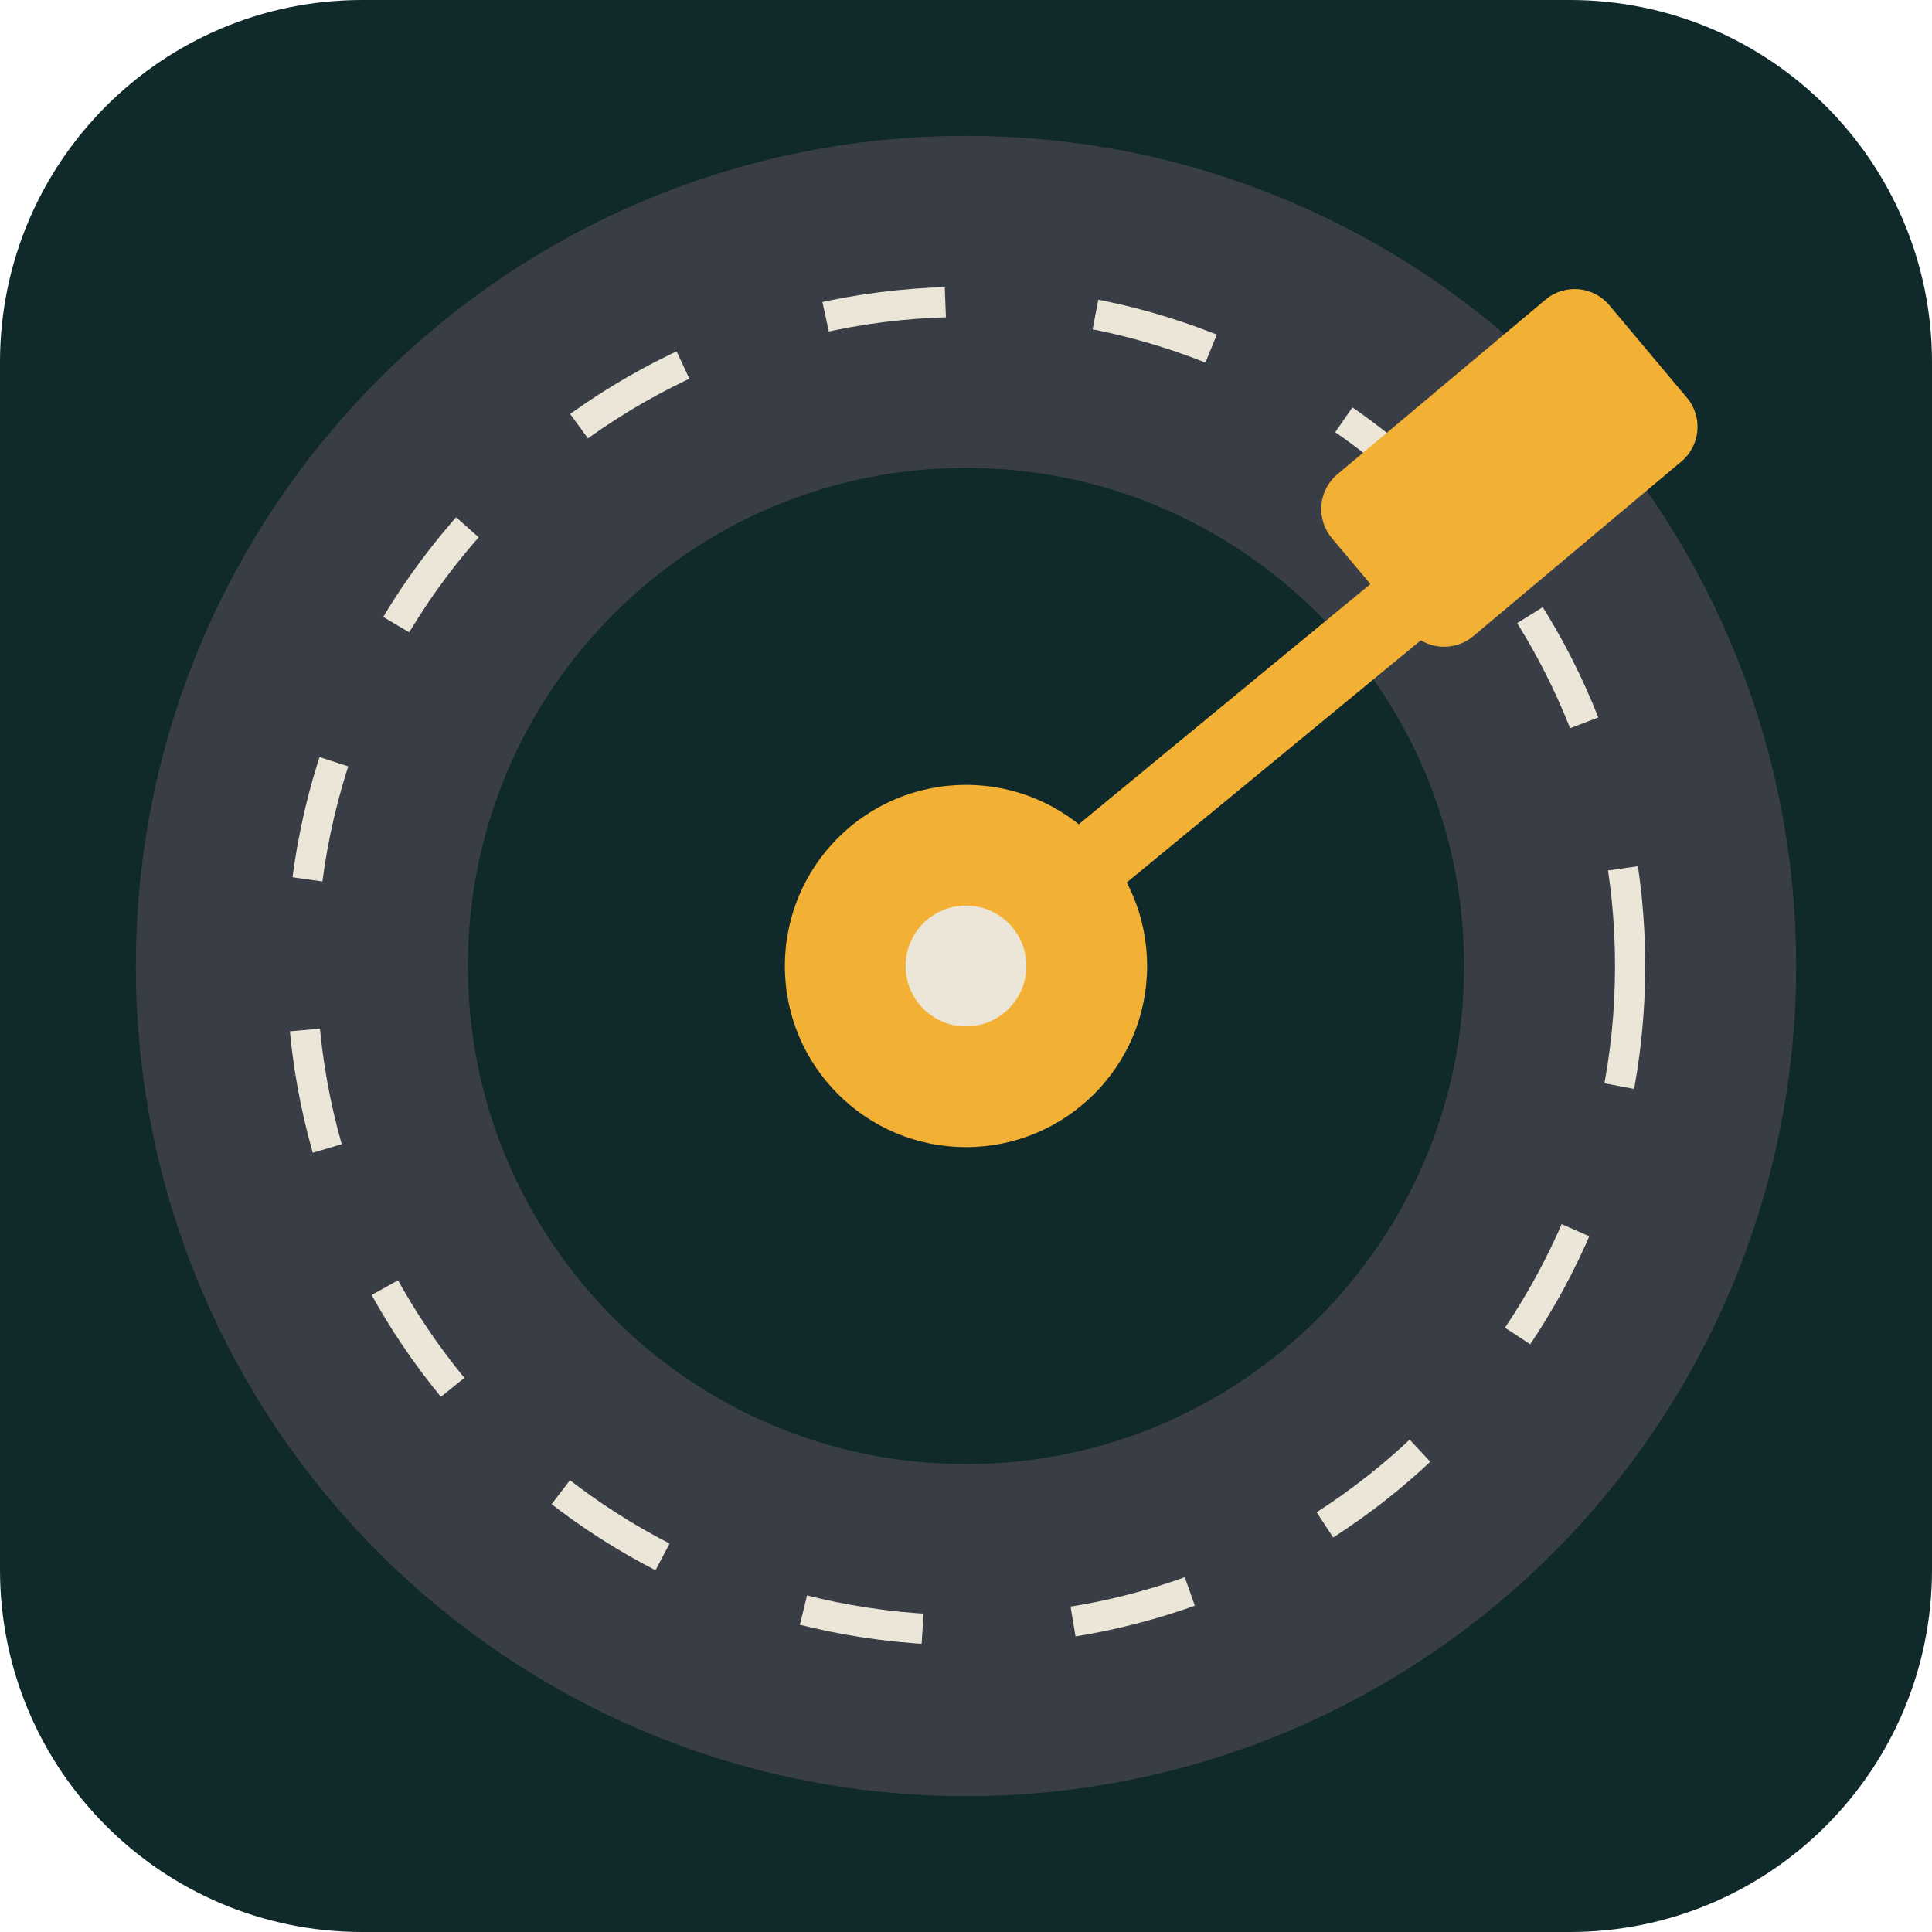
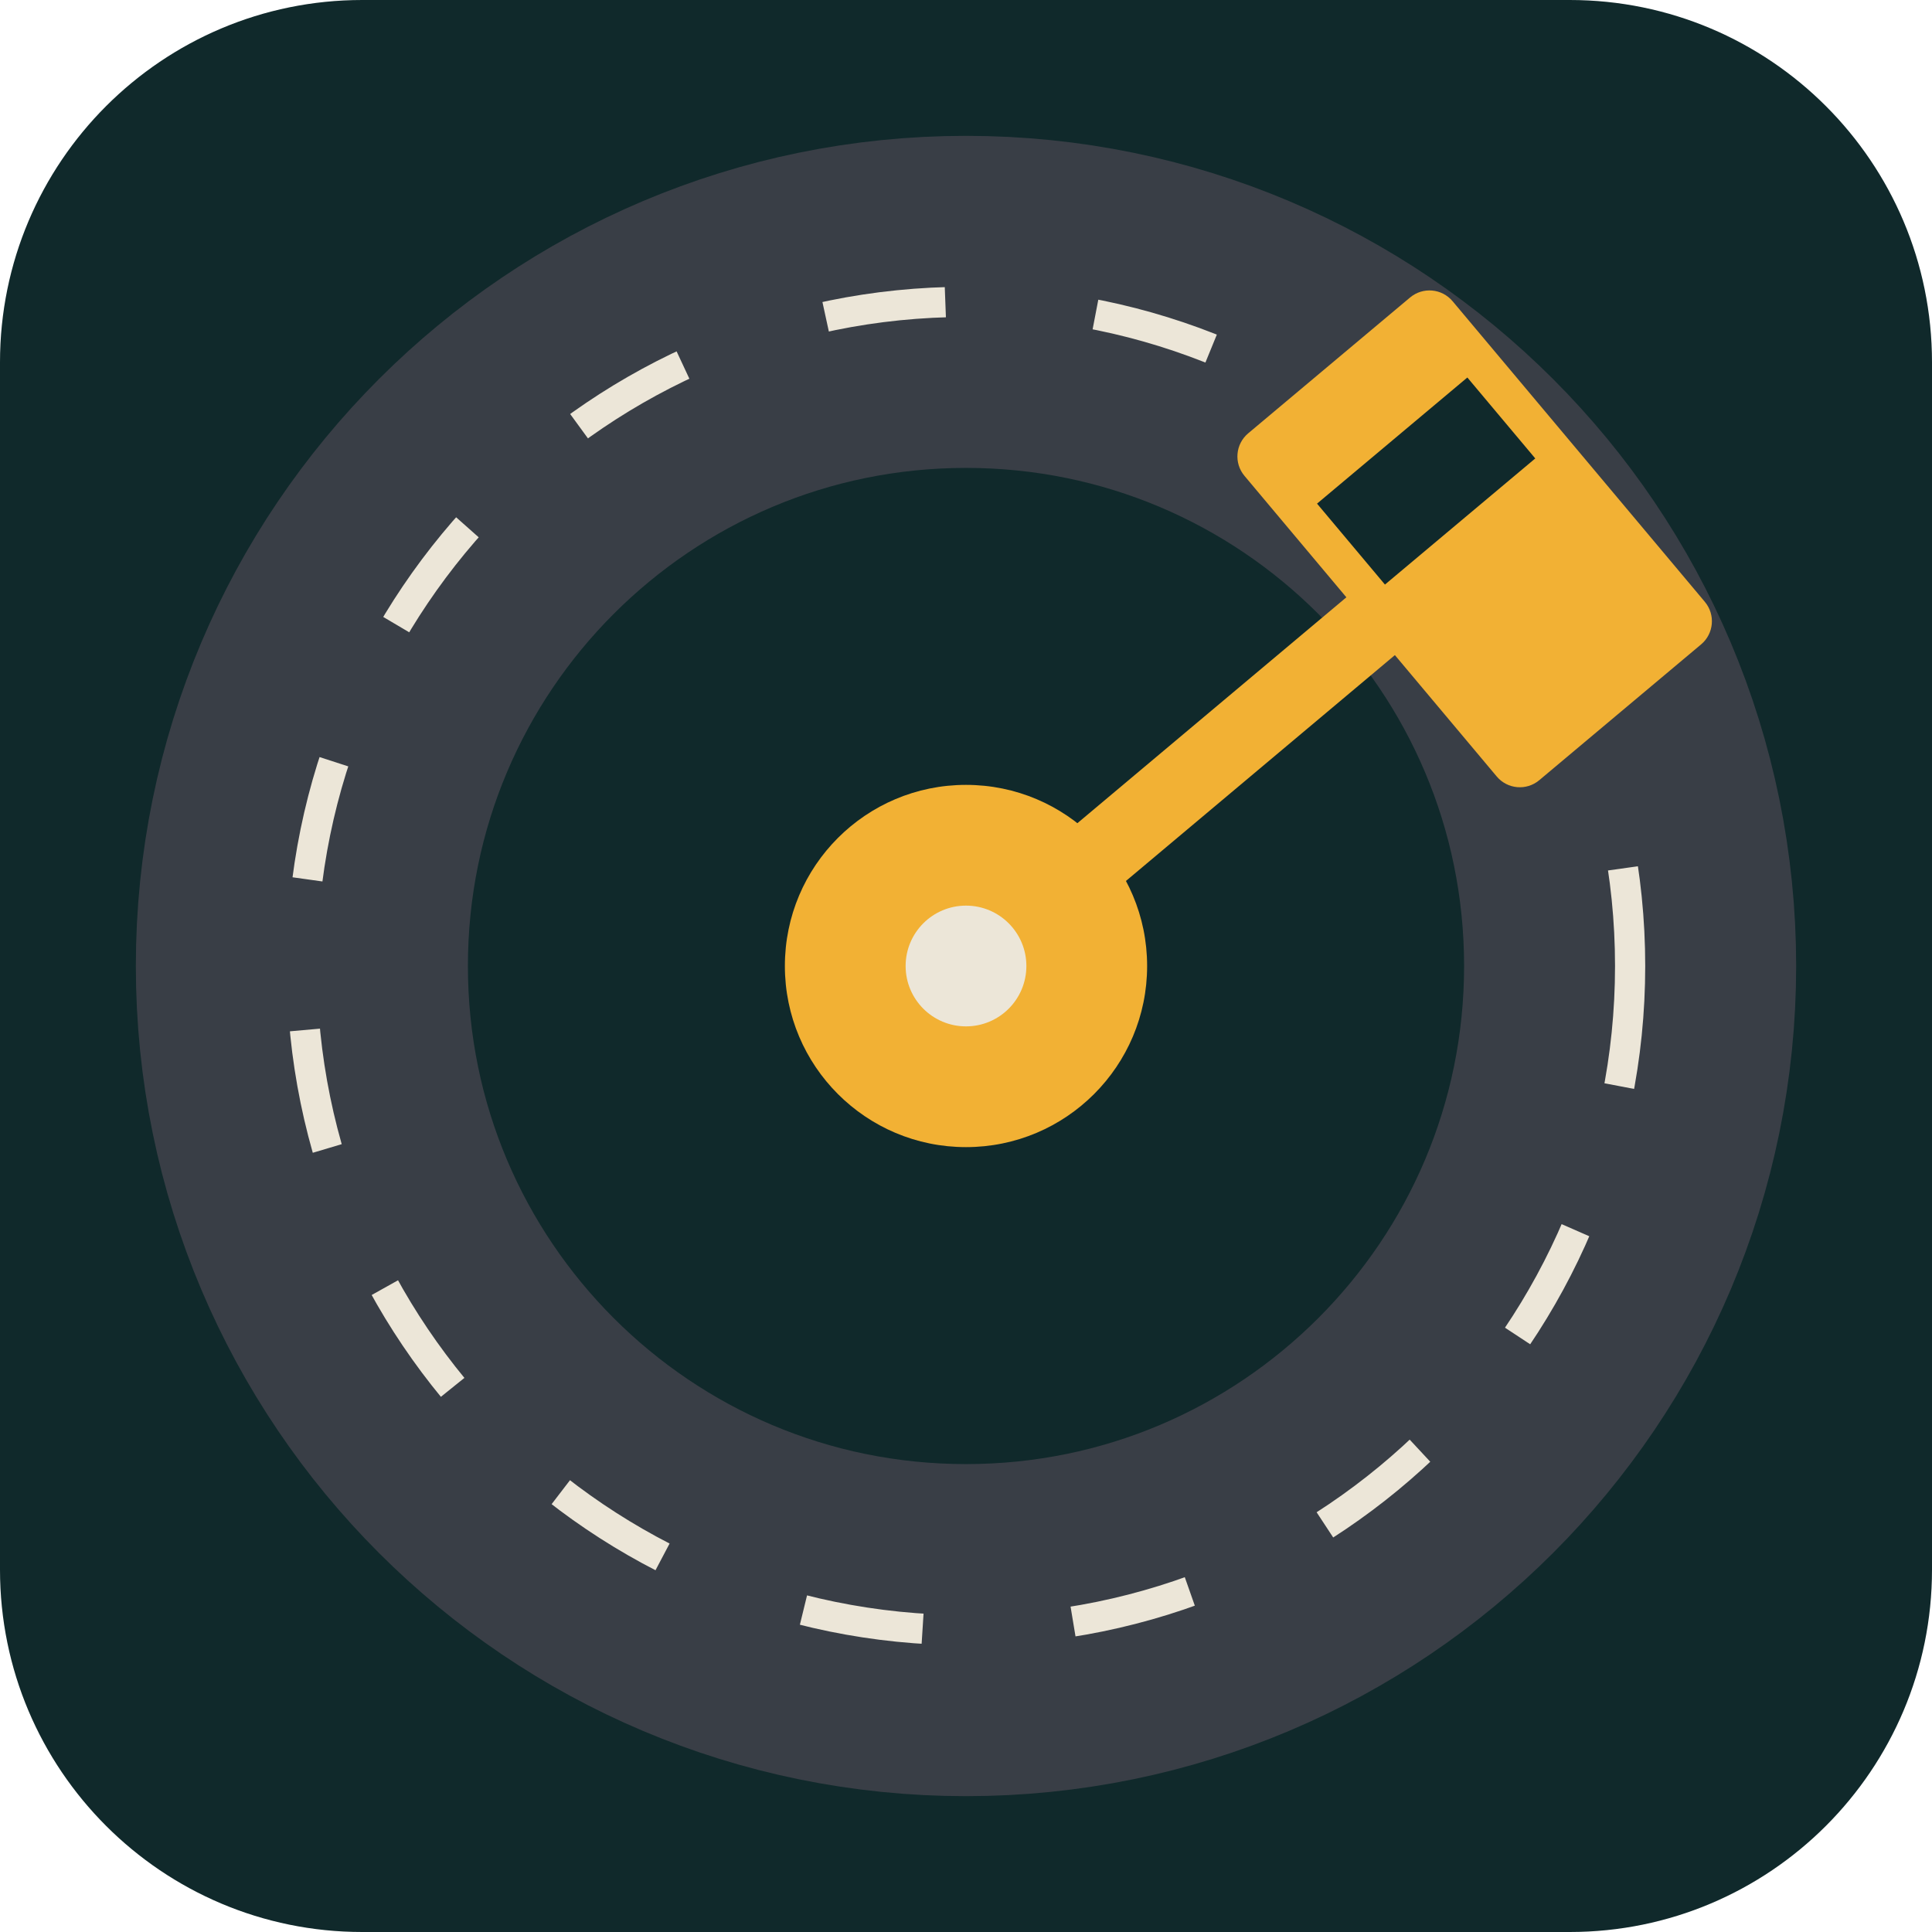
<svg xmlns="http://www.w3.org/2000/svg" width="128" height="128" viewBox="0 0 128 128">
  <rect width="128" height="128" rx="24" fill="#10292b" />
  <circle cx="64" cy="64" r="44" fill="none" stroke="#393e46" stroke-width="22" />
  <circle cx="64" cy="64" r="44" fill="none" stroke="#ece6d8" stroke-width="2" stroke-dasharray="8 10" />
-   <line x1="64" y1="64" x2="98" y2="36" stroke="#f2b134" stroke-width="5" stroke-linecap="round" />
+   <line x1="64" y1="64" x2="97.7" y2="35.7" stroke="#f2b134" stroke-width="5" stroke-linecap="round" />
  <circle cx="64" cy="64" r="12" fill="#f2b134" />
  <circle cx="64" cy="64" r="4" fill="#ece6d8" />
-   <rect x="88" y="24" width="24" height="14" rx="3" fill="#f2b134" transform="rotate(-40 100 31)" />
+   <g transform="translate(97.7 35.7) rotate(50)">
+     <rect x="-15" y="-9" width="30" height="18" rx="2" fill="#f2b134" />
+     <rect x="-8.5" y="-6.5" width="7" height="13" fill="#10292b" />
+   </g>
</svg>
